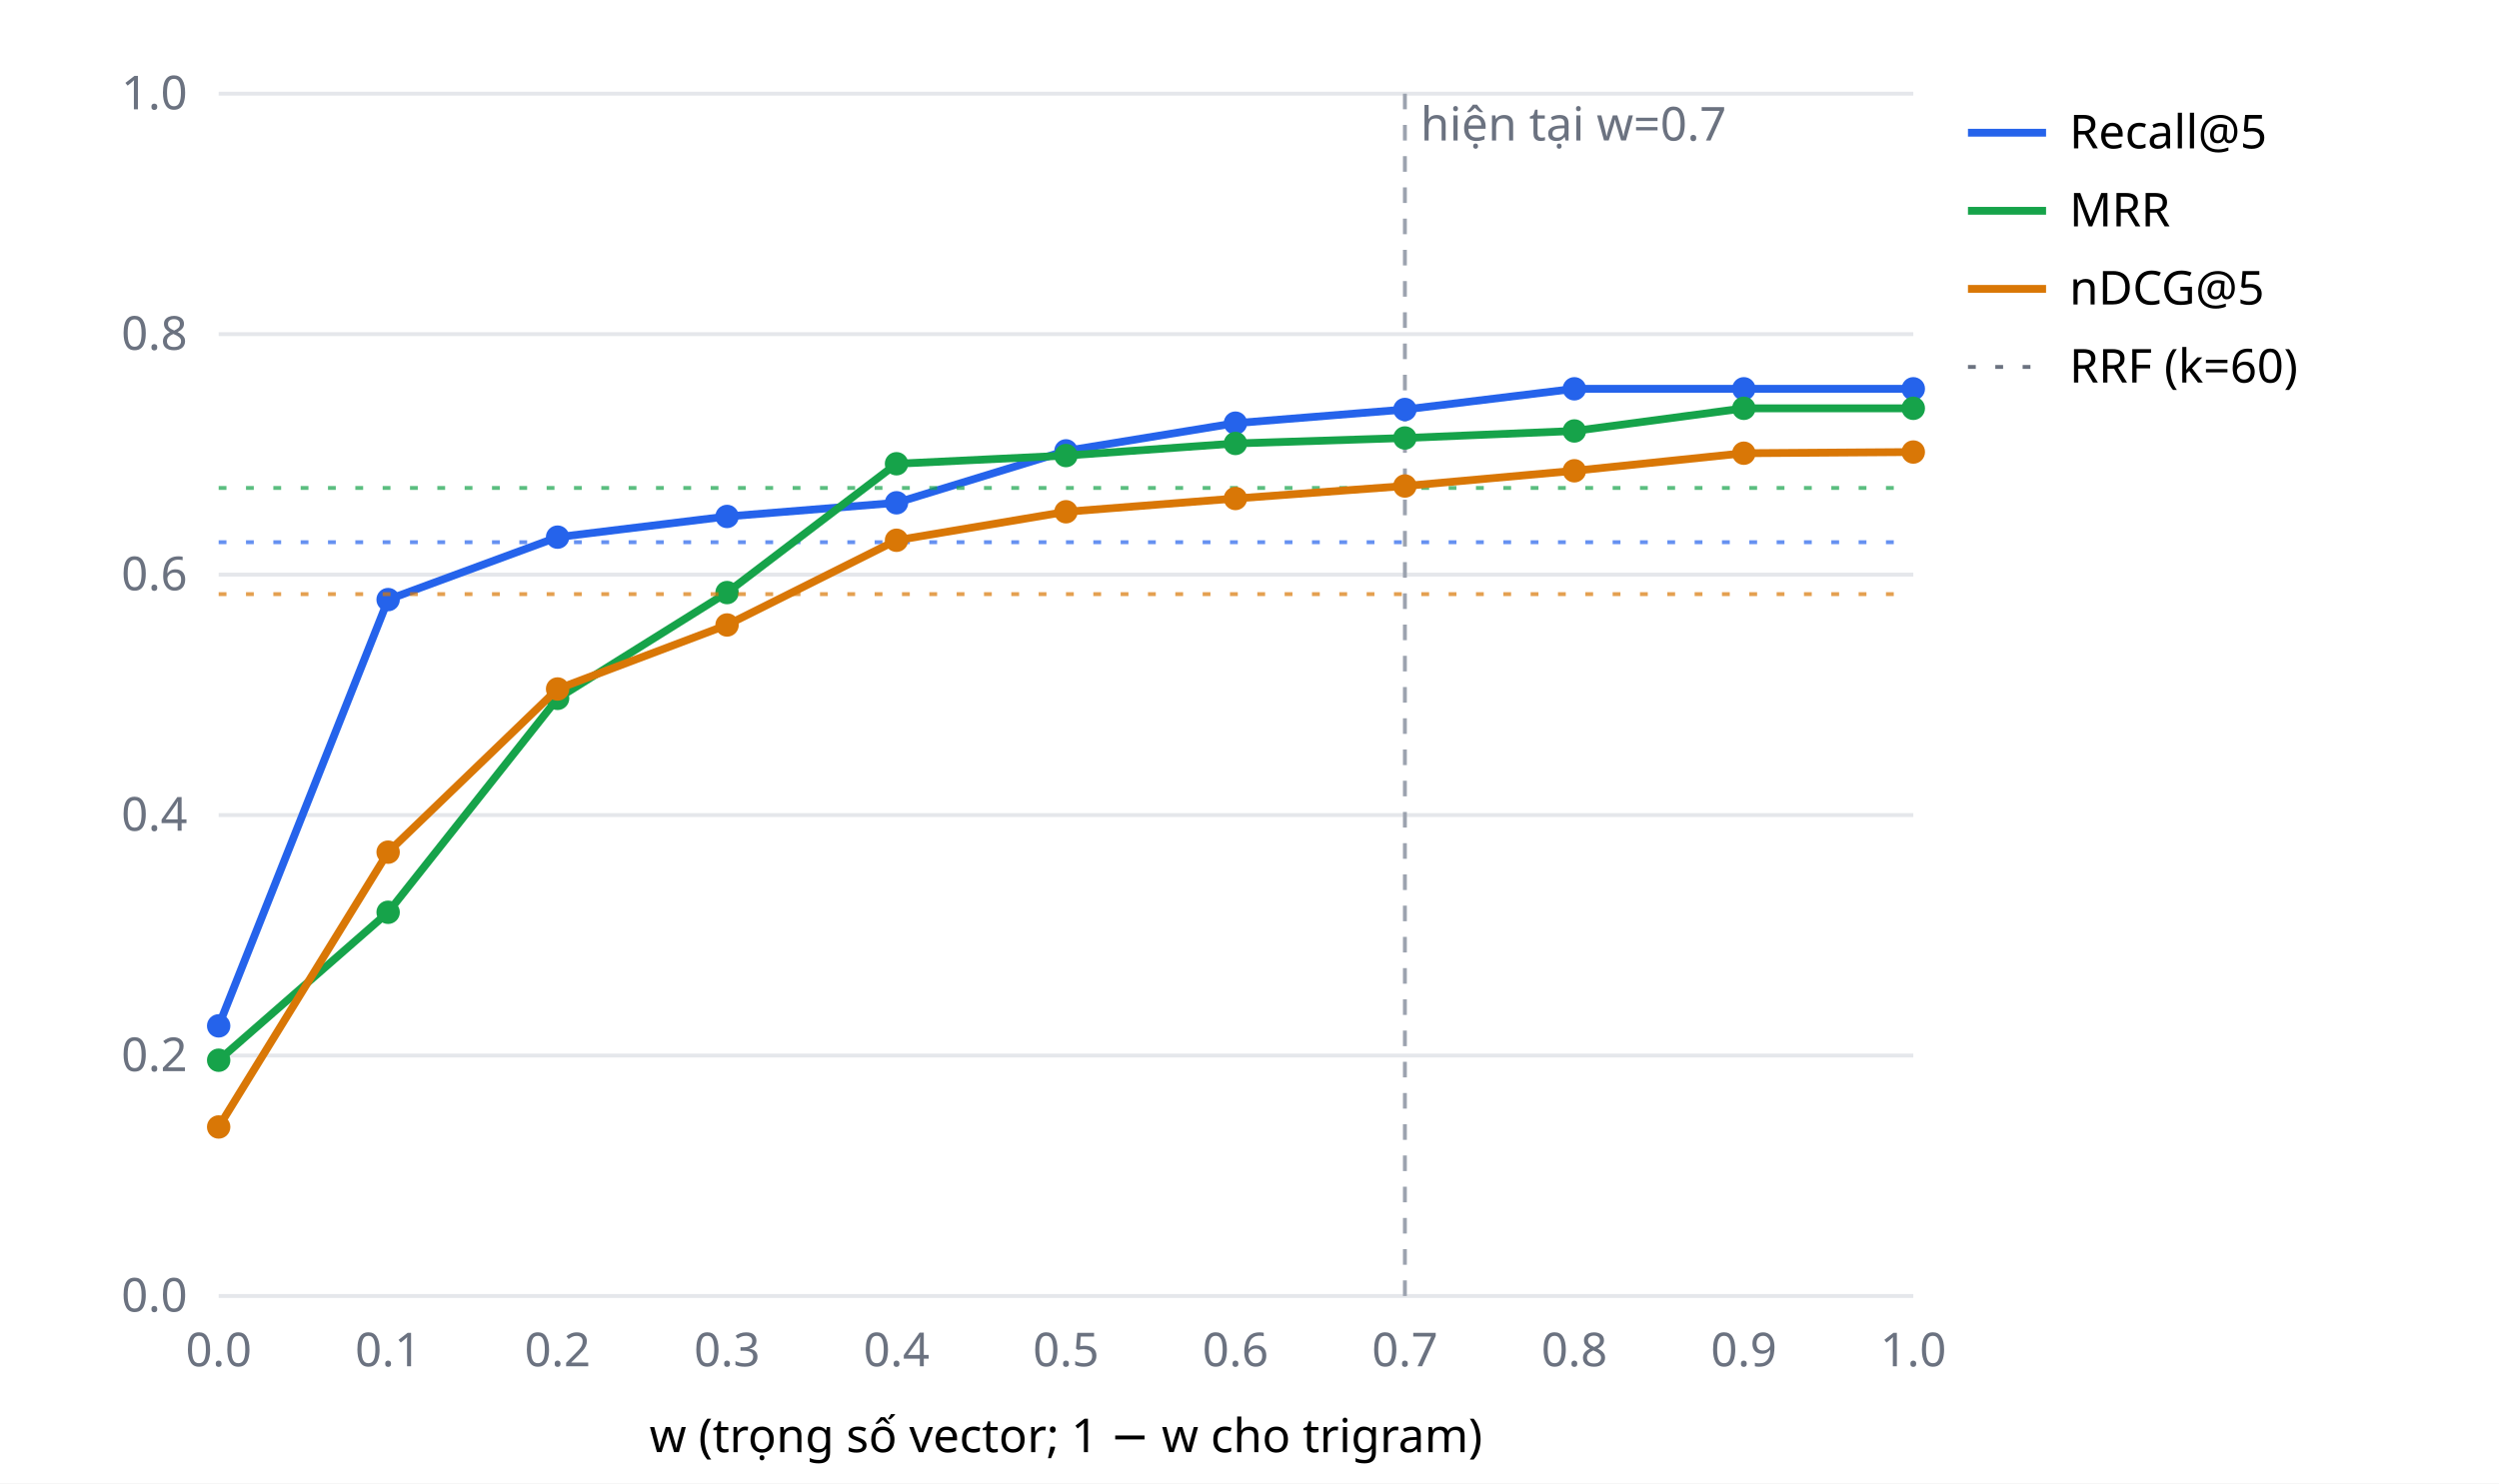
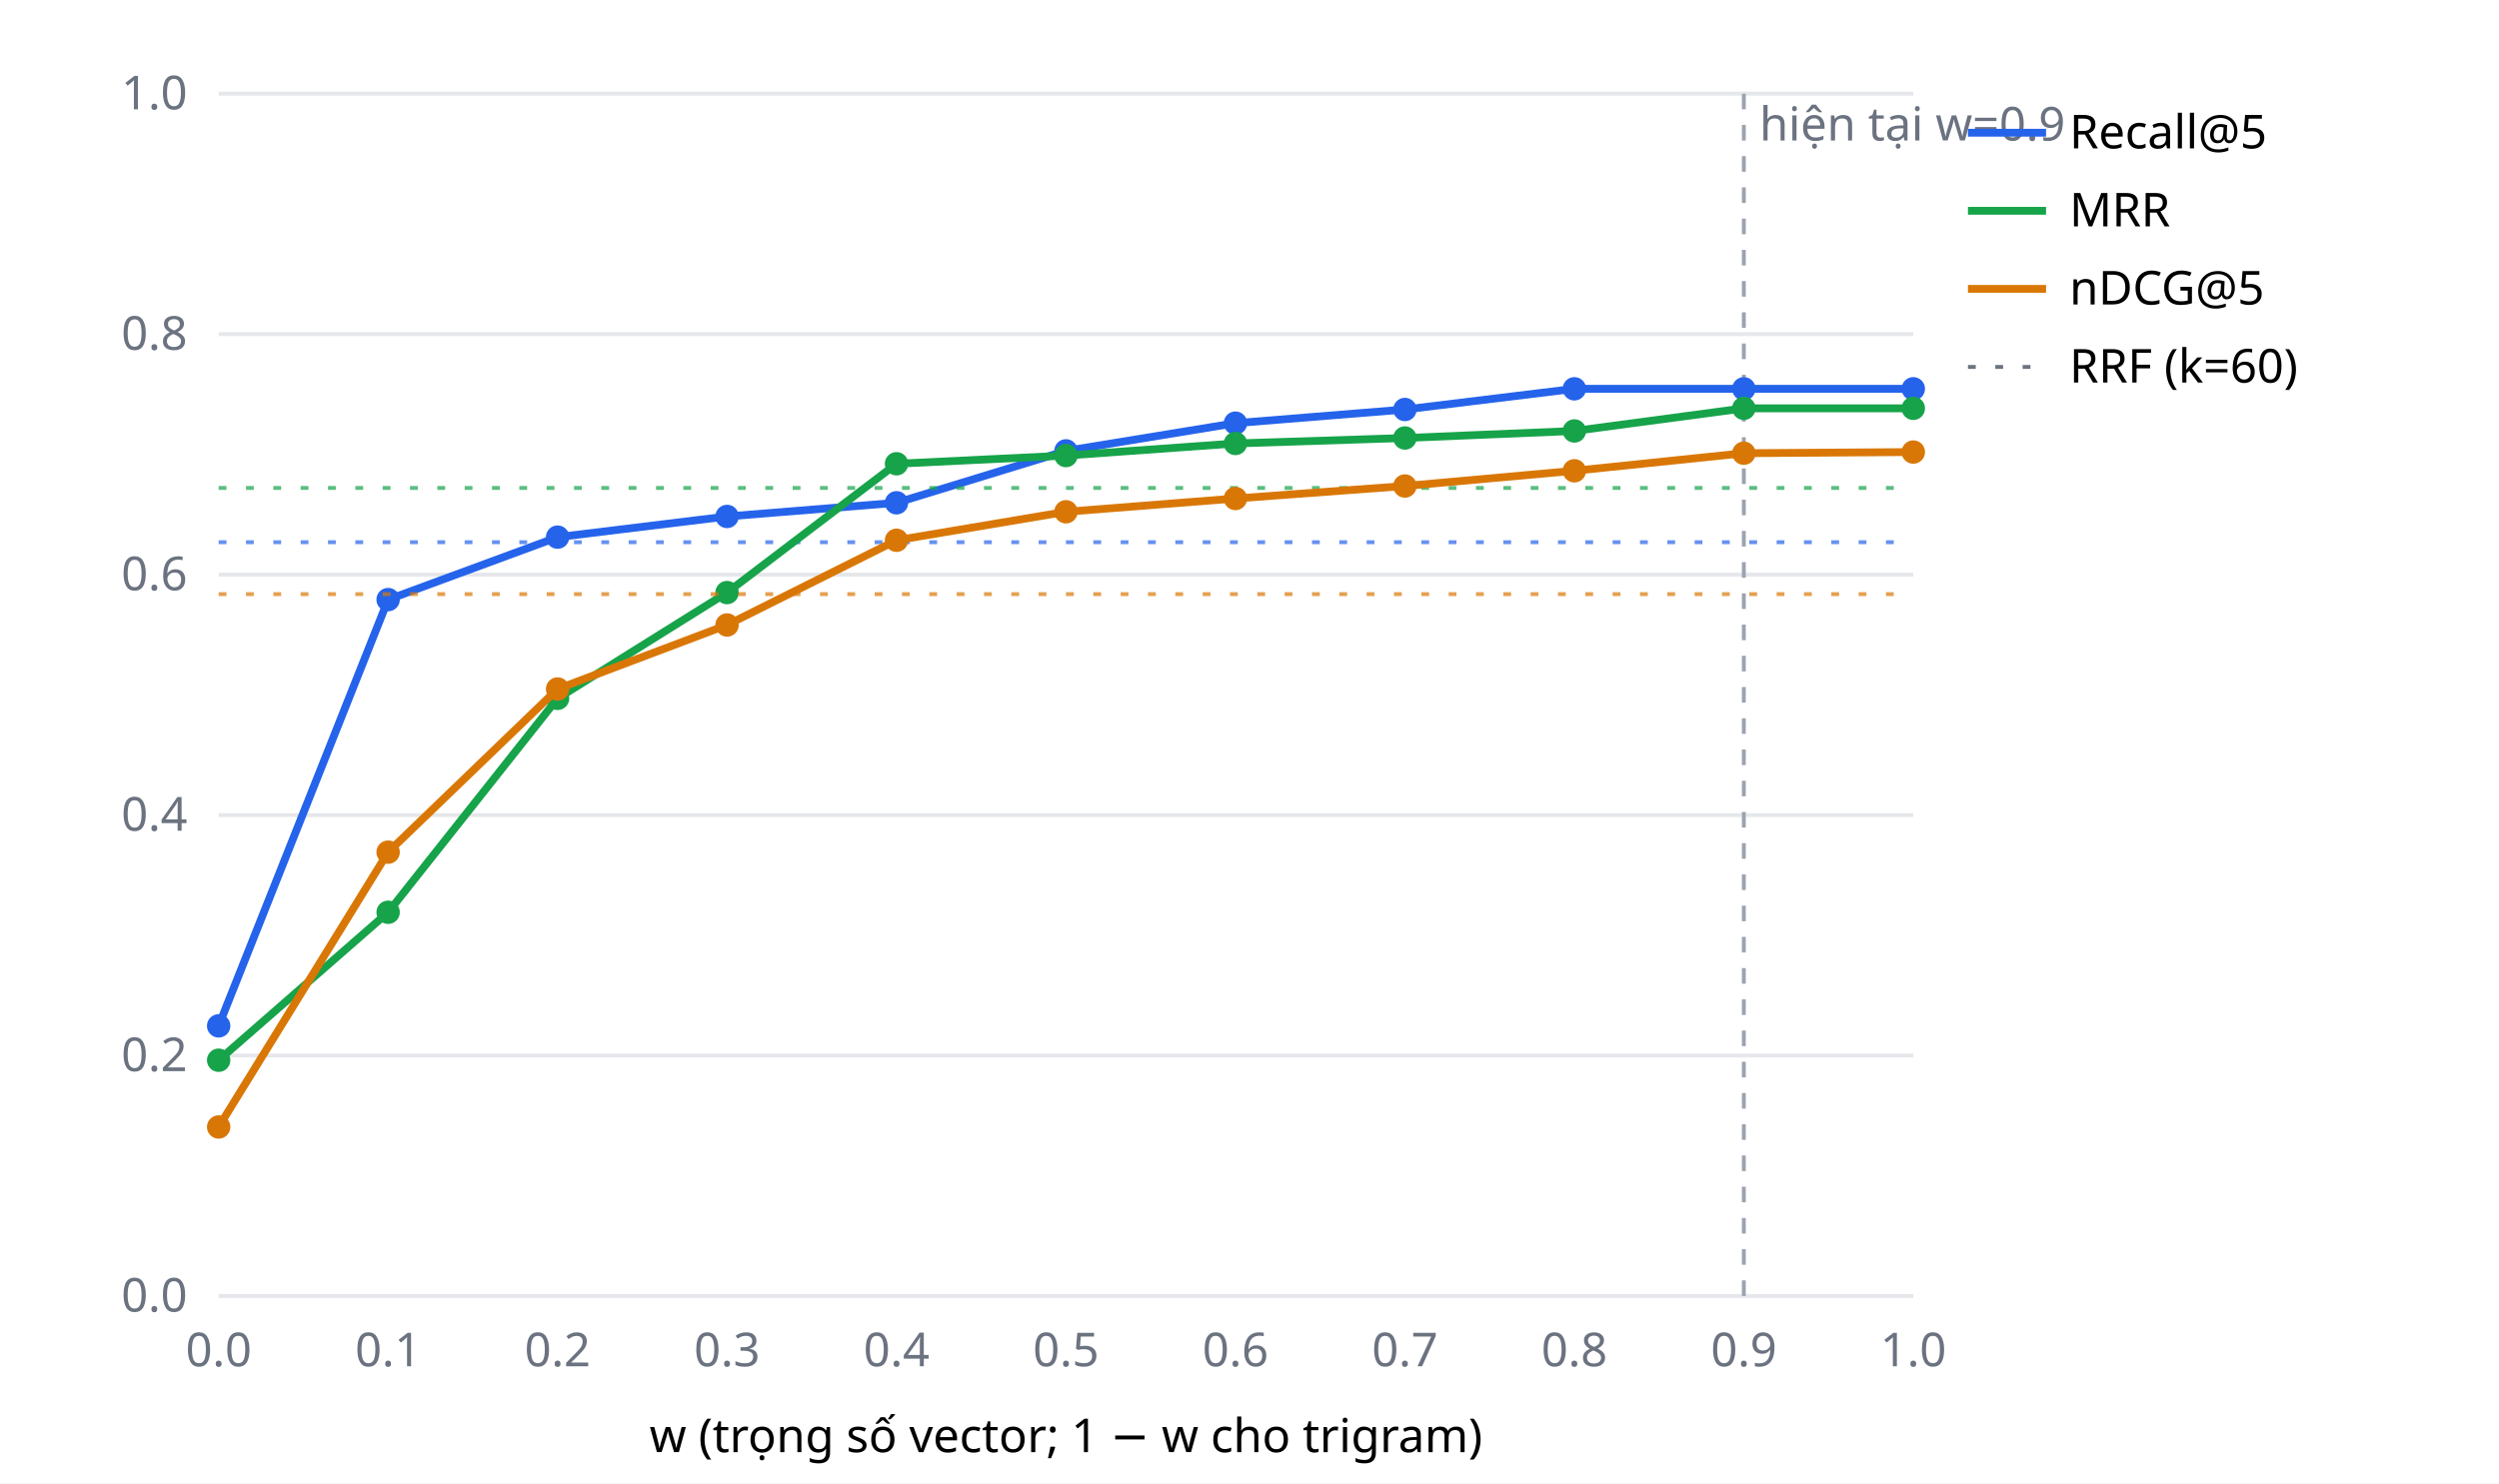
<svg xmlns="http://www.w3.org/2000/svg" width="640" height="380" font-family="sans-serif" font-size="12">
  <rect width="640" height="380" fill="#fff" />
  <line x1="56" x2="490" y1="332.0" y2="332.0" stroke="#e5e7eb" />
  <text x="48" y="336.0" text-anchor="end" fill="#6b7280">0.0</text>
  <line x1="56" x2="490" y1="270.4" y2="270.4" stroke="#e5e7eb" />
  <text x="48" y="274.4" text-anchor="end" fill="#6b7280">0.2</text>
  <line x1="56" x2="490" y1="208.8" y2="208.8" stroke="#e5e7eb" />
  <text x="48" y="212.8" text-anchor="end" fill="#6b7280">0.4</text>
  <line x1="56" x2="490" y1="147.2" y2="147.2" stroke="#e5e7eb" />
  <text x="48" y="151.2" text-anchor="end" fill="#6b7280">0.6</text>
  <line x1="56" x2="490" y1="85.6" y2="85.6" stroke="#e5e7eb" />
  <text x="48" y="89.6" text-anchor="end" fill="#6b7280">0.8</text>
  <line x1="56" x2="490" y1="24.0" y2="24.0" stroke="#e5e7eb" />
  <text x="48" y="28.0" text-anchor="end" fill="#6b7280">1.0</text>
  <text x="56.0" y="350" text-anchor="middle" fill="#6b7280">0.0</text>
  <text x="99.4" y="350" text-anchor="middle" fill="#6b7280">0.1</text>
  <text x="142.8" y="350" text-anchor="middle" fill="#6b7280">0.2</text>
  <text x="186.2" y="350" text-anchor="middle" fill="#6b7280">0.3</text>
  <text x="229.6" y="350" text-anchor="middle" fill="#6b7280">0.4</text>
  <text x="273.0" y="350" text-anchor="middle" fill="#6b7280">0.5</text>
  <text x="316.4" y="350" text-anchor="middle" fill="#6b7280">0.6</text>
  <text x="359.8" y="350" text-anchor="middle" fill="#6b7280">0.7</text>
  <text x="403.2" y="350" text-anchor="middle" fill="#6b7280">0.8</text>
  <text x="446.6" y="350" text-anchor="middle" fill="#6b7280">0.9</text>
  <text x="490.0" y="350" text-anchor="middle" fill="#6b7280">1.0</text>
  <text x="273.0" y="372" text-anchor="middle">w (trọng số vector; 1 − w cho trigram)</text>
-   <line x1="359.8" x2="359.8" y1="24" y2="332" stroke="#9ca3af" stroke-dasharray="4 4" />
-   <text x="363.8" y="36" fill="#6b7280">hiện tại w=0.7</text>
+   <line x1="446.6" x2="446.6" y1="24" y2="332" stroke="#9ca3af" stroke-dasharray="4 4" />
+   <text x="450.6" y="36" fill="#6b7280">hiện tại w=0.9</text>
  <polyline points="56.0,262.8 99.4,153.6 142.8,137.6 186.2,132.3 229.6,128.8 273.0,115.5 316.4,108.4 359.8,104.9 403.2,99.6 446.6,99.6 490.0,99.6" fill="none" stroke="#2563eb" stroke-width="2" />
  <circle cx="56.0" cy="262.8" r="3" fill="#2563eb" />
  <circle cx="99.4" cy="153.6" r="3" fill="#2563eb" />
  <circle cx="142.8" cy="137.6" r="3" fill="#2563eb" />
  <circle cx="186.2" cy="132.3" r="3" fill="#2563eb" />
  <circle cx="229.6" cy="128.8" r="3" fill="#2563eb" />
  <circle cx="273.0" cy="115.5" r="3" fill="#2563eb" />
  <circle cx="316.4" cy="108.4" r="3" fill="#2563eb" />
  <circle cx="359.8" cy="104.9" r="3" fill="#2563eb" />
  <circle cx="403.2" cy="99.6" r="3" fill="#2563eb" />
  <circle cx="446.6" cy="99.6" r="3" fill="#2563eb" />
  <circle cx="490.0" cy="99.6" r="3" fill="#2563eb" />
  <line x1="56" x2="490" y1="138.9" y2="138.9" stroke="#2563eb" stroke-dasharray="2 5" opacity="0.7" />
  <line x1="504" x2="524" y1="34" y2="34" stroke="#2563eb" stroke-width="2" />
  <text x="530" y="38">Recall@5</text>
  <polyline points="56.0,271.6 99.4,233.7 142.8,178.9 186.2,151.8 229.6,118.8 273.0,116.7 316.4,113.6 359.8,112.2 403.2,110.4 446.6,104.6 490.0,104.6" fill="none" stroke="#16a34a" stroke-width="2" />
  <circle cx="56.0" cy="271.6" r="3" fill="#16a34a" />
  <circle cx="99.4" cy="233.7" r="3" fill="#16a34a" />
  <circle cx="142.8" cy="178.9" r="3" fill="#16a34a" />
  <circle cx="186.2" cy="151.8" r="3" fill="#16a34a" />
  <circle cx="229.6" cy="118.8" r="3" fill="#16a34a" />
  <circle cx="273.0" cy="116.7" r="3" fill="#16a34a" />
  <circle cx="316.4" cy="113.6" r="3" fill="#16a34a" />
  <circle cx="359.8" cy="112.2" r="3" fill="#16a34a" />
  <circle cx="403.2" cy="110.4" r="3" fill="#16a34a" />
  <circle cx="446.6" cy="104.6" r="3" fill="#16a34a" />
  <circle cx="490.0" cy="104.6" r="3" fill="#16a34a" />
  <line x1="56" x2="490" y1="125.0" y2="125.0" stroke="#16a34a" stroke-dasharray="2 5" opacity="0.7" />
  <line x1="504" x2="524" y1="54" y2="54" stroke="#16a34a" stroke-width="2" />
  <text x="530" y="58">MRR</text>
  <polyline points="56.0,288.7 99.4,218.3 142.8,176.5 186.2,160.1 229.6,138.4 273.0,131.1 316.4,127.7 359.8,124.5 403.2,120.6 446.6,116.1 490.0,115.8" fill="none" stroke="#d97706" stroke-width="2" />
  <circle cx="56.0" cy="288.7" r="3" fill="#d97706" />
  <circle cx="99.4" cy="218.3" r="3" fill="#d97706" />
  <circle cx="142.8" cy="176.5" r="3" fill="#d97706" />
  <circle cx="186.2" cy="160.1" r="3" fill="#d97706" />
  <circle cx="229.6" cy="138.4" r="3" fill="#d97706" />
  <circle cx="273.0" cy="131.1" r="3" fill="#d97706" />
  <circle cx="316.4" cy="127.7" r="3" fill="#d97706" />
  <circle cx="359.8" cy="124.5" r="3" fill="#d97706" />
  <circle cx="403.2" cy="120.6" r="3" fill="#d97706" />
  <circle cx="446.6" cy="116.1" r="3" fill="#d97706" />
  <circle cx="490.0" cy="115.8" r="3" fill="#d97706" />
  <line x1="56" x2="490" y1="152.2" y2="152.2" stroke="#d97706" stroke-dasharray="2 5" opacity="0.7" />
  <line x1="504" x2="524" y1="74" y2="74" stroke="#d97706" stroke-width="2" />
  <text x="530" y="78">nDCG@5</text>
  <line x1="504" x2="524" y1="94" y2="94" stroke="#6b7280" stroke-dasharray="2 5" />
  <text x="530" y="98">RRF (k=60)</text>
</svg>
